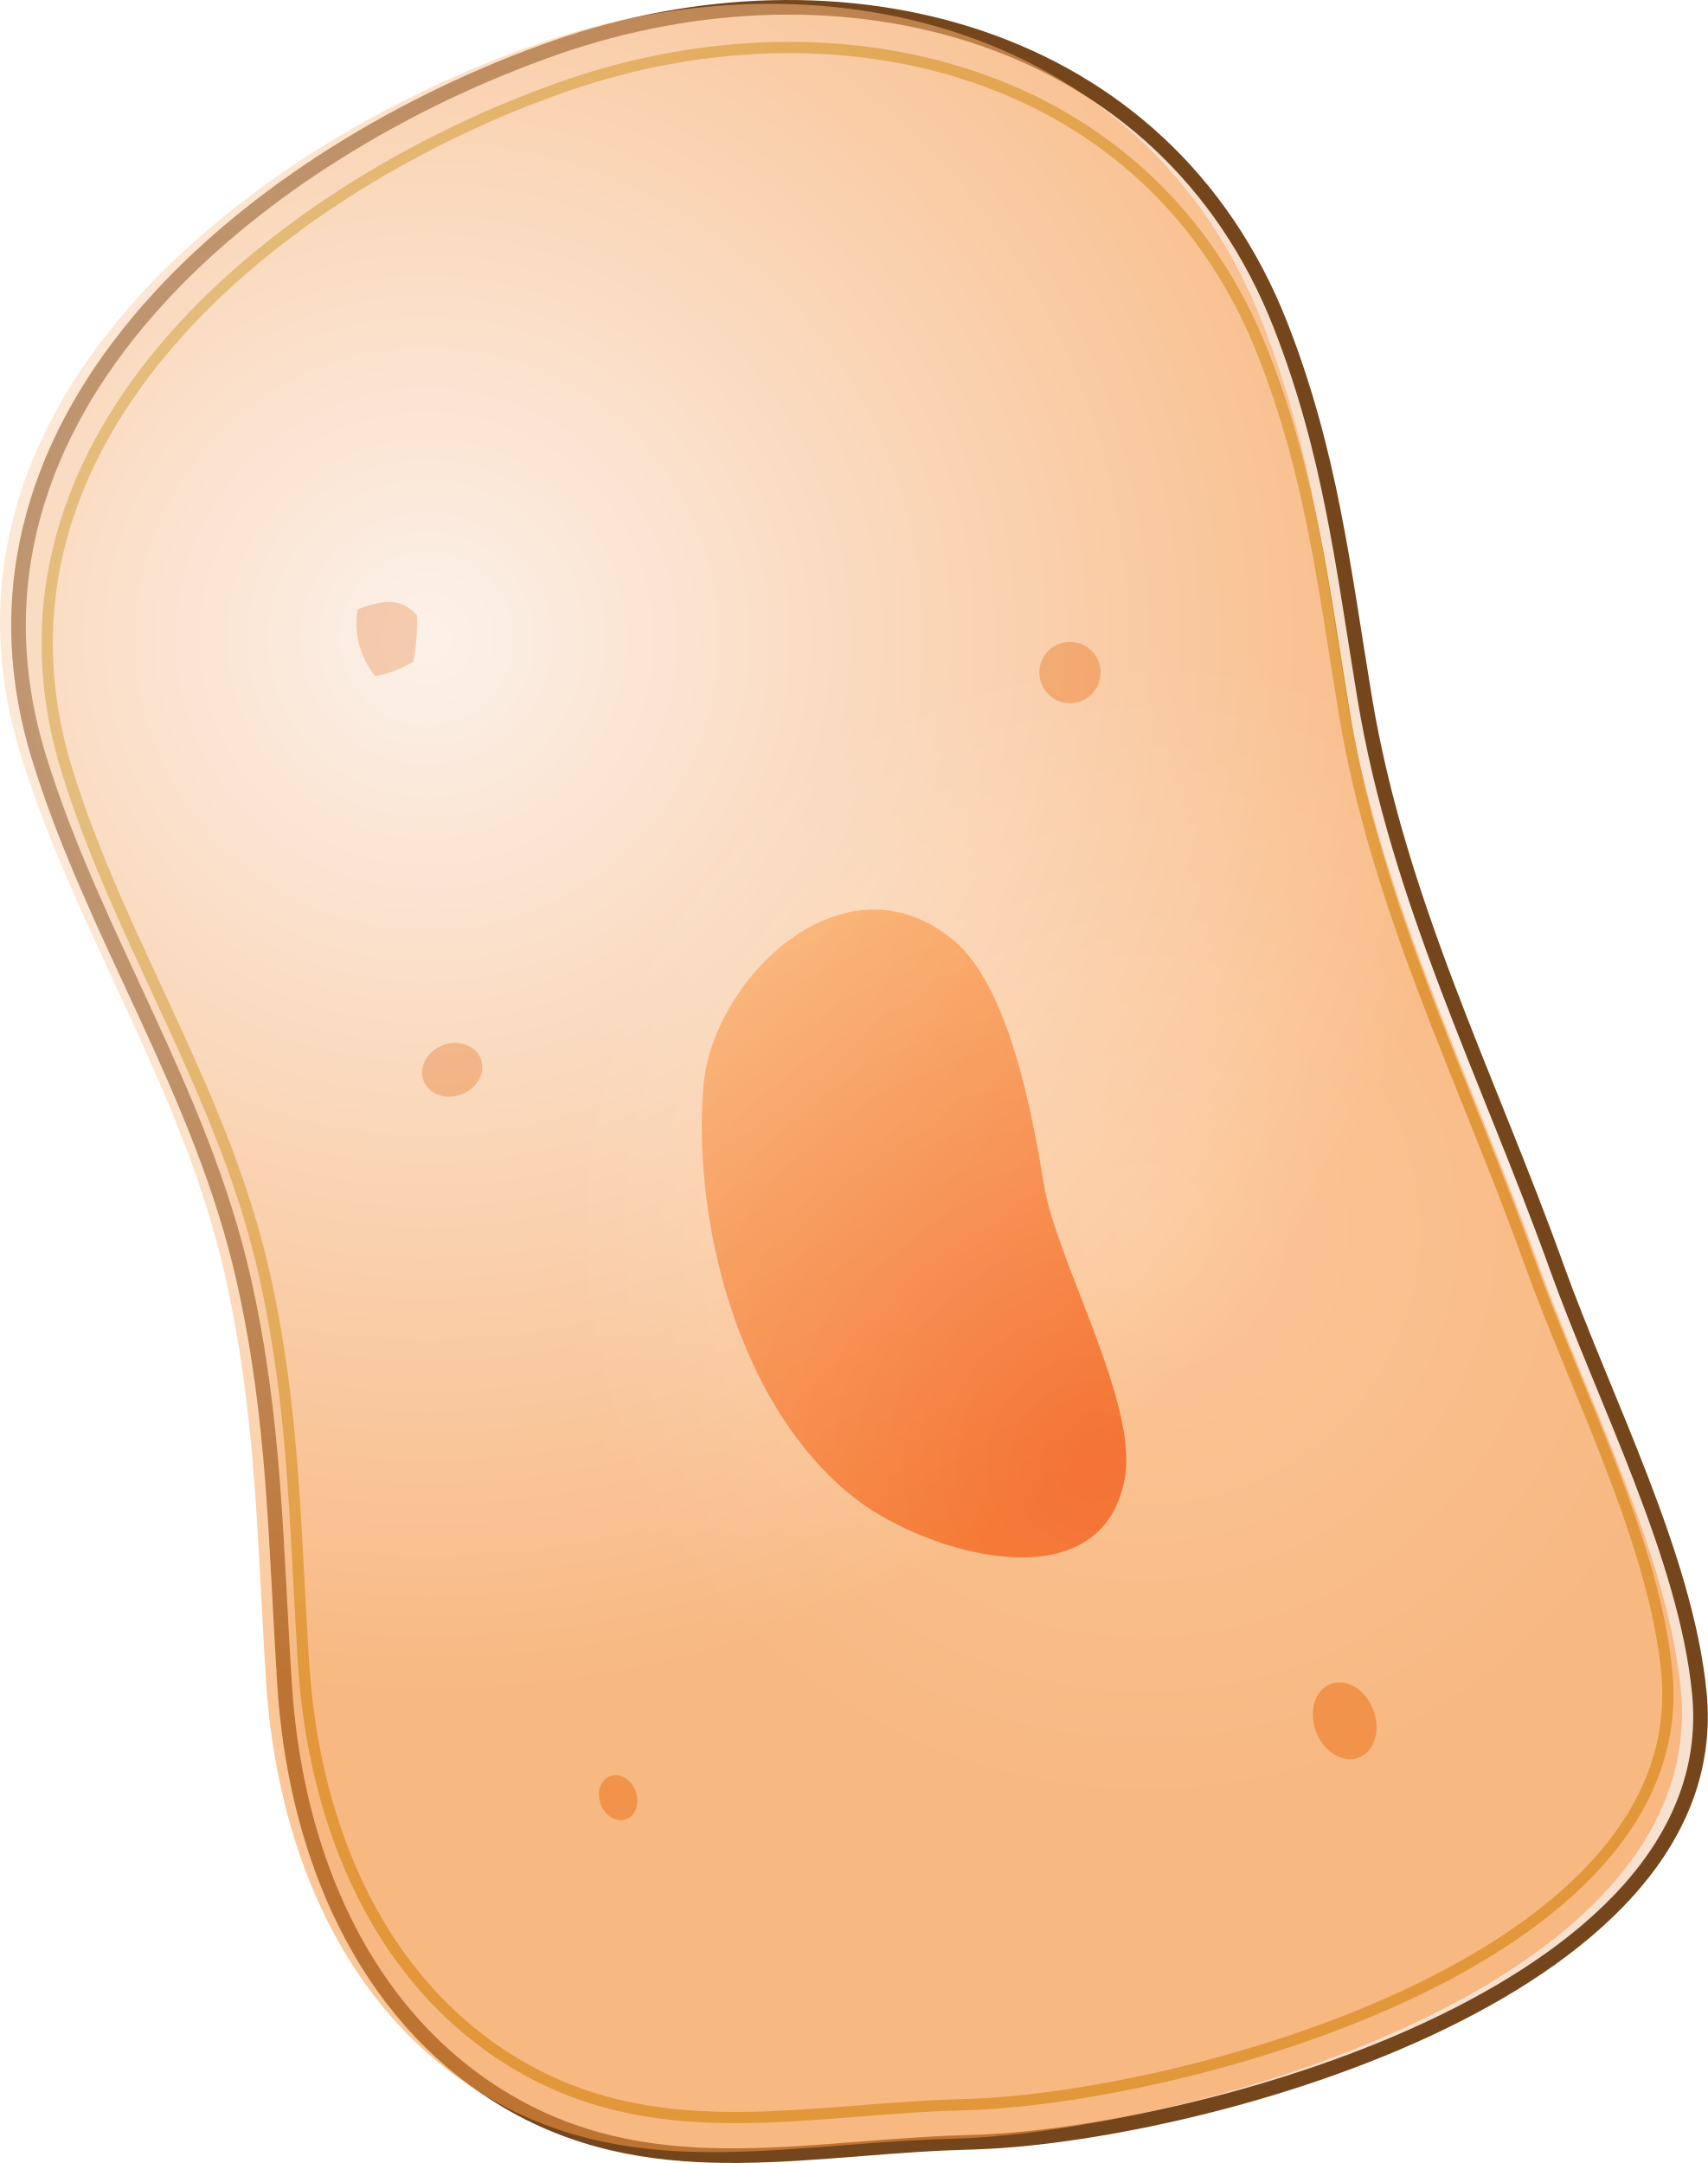
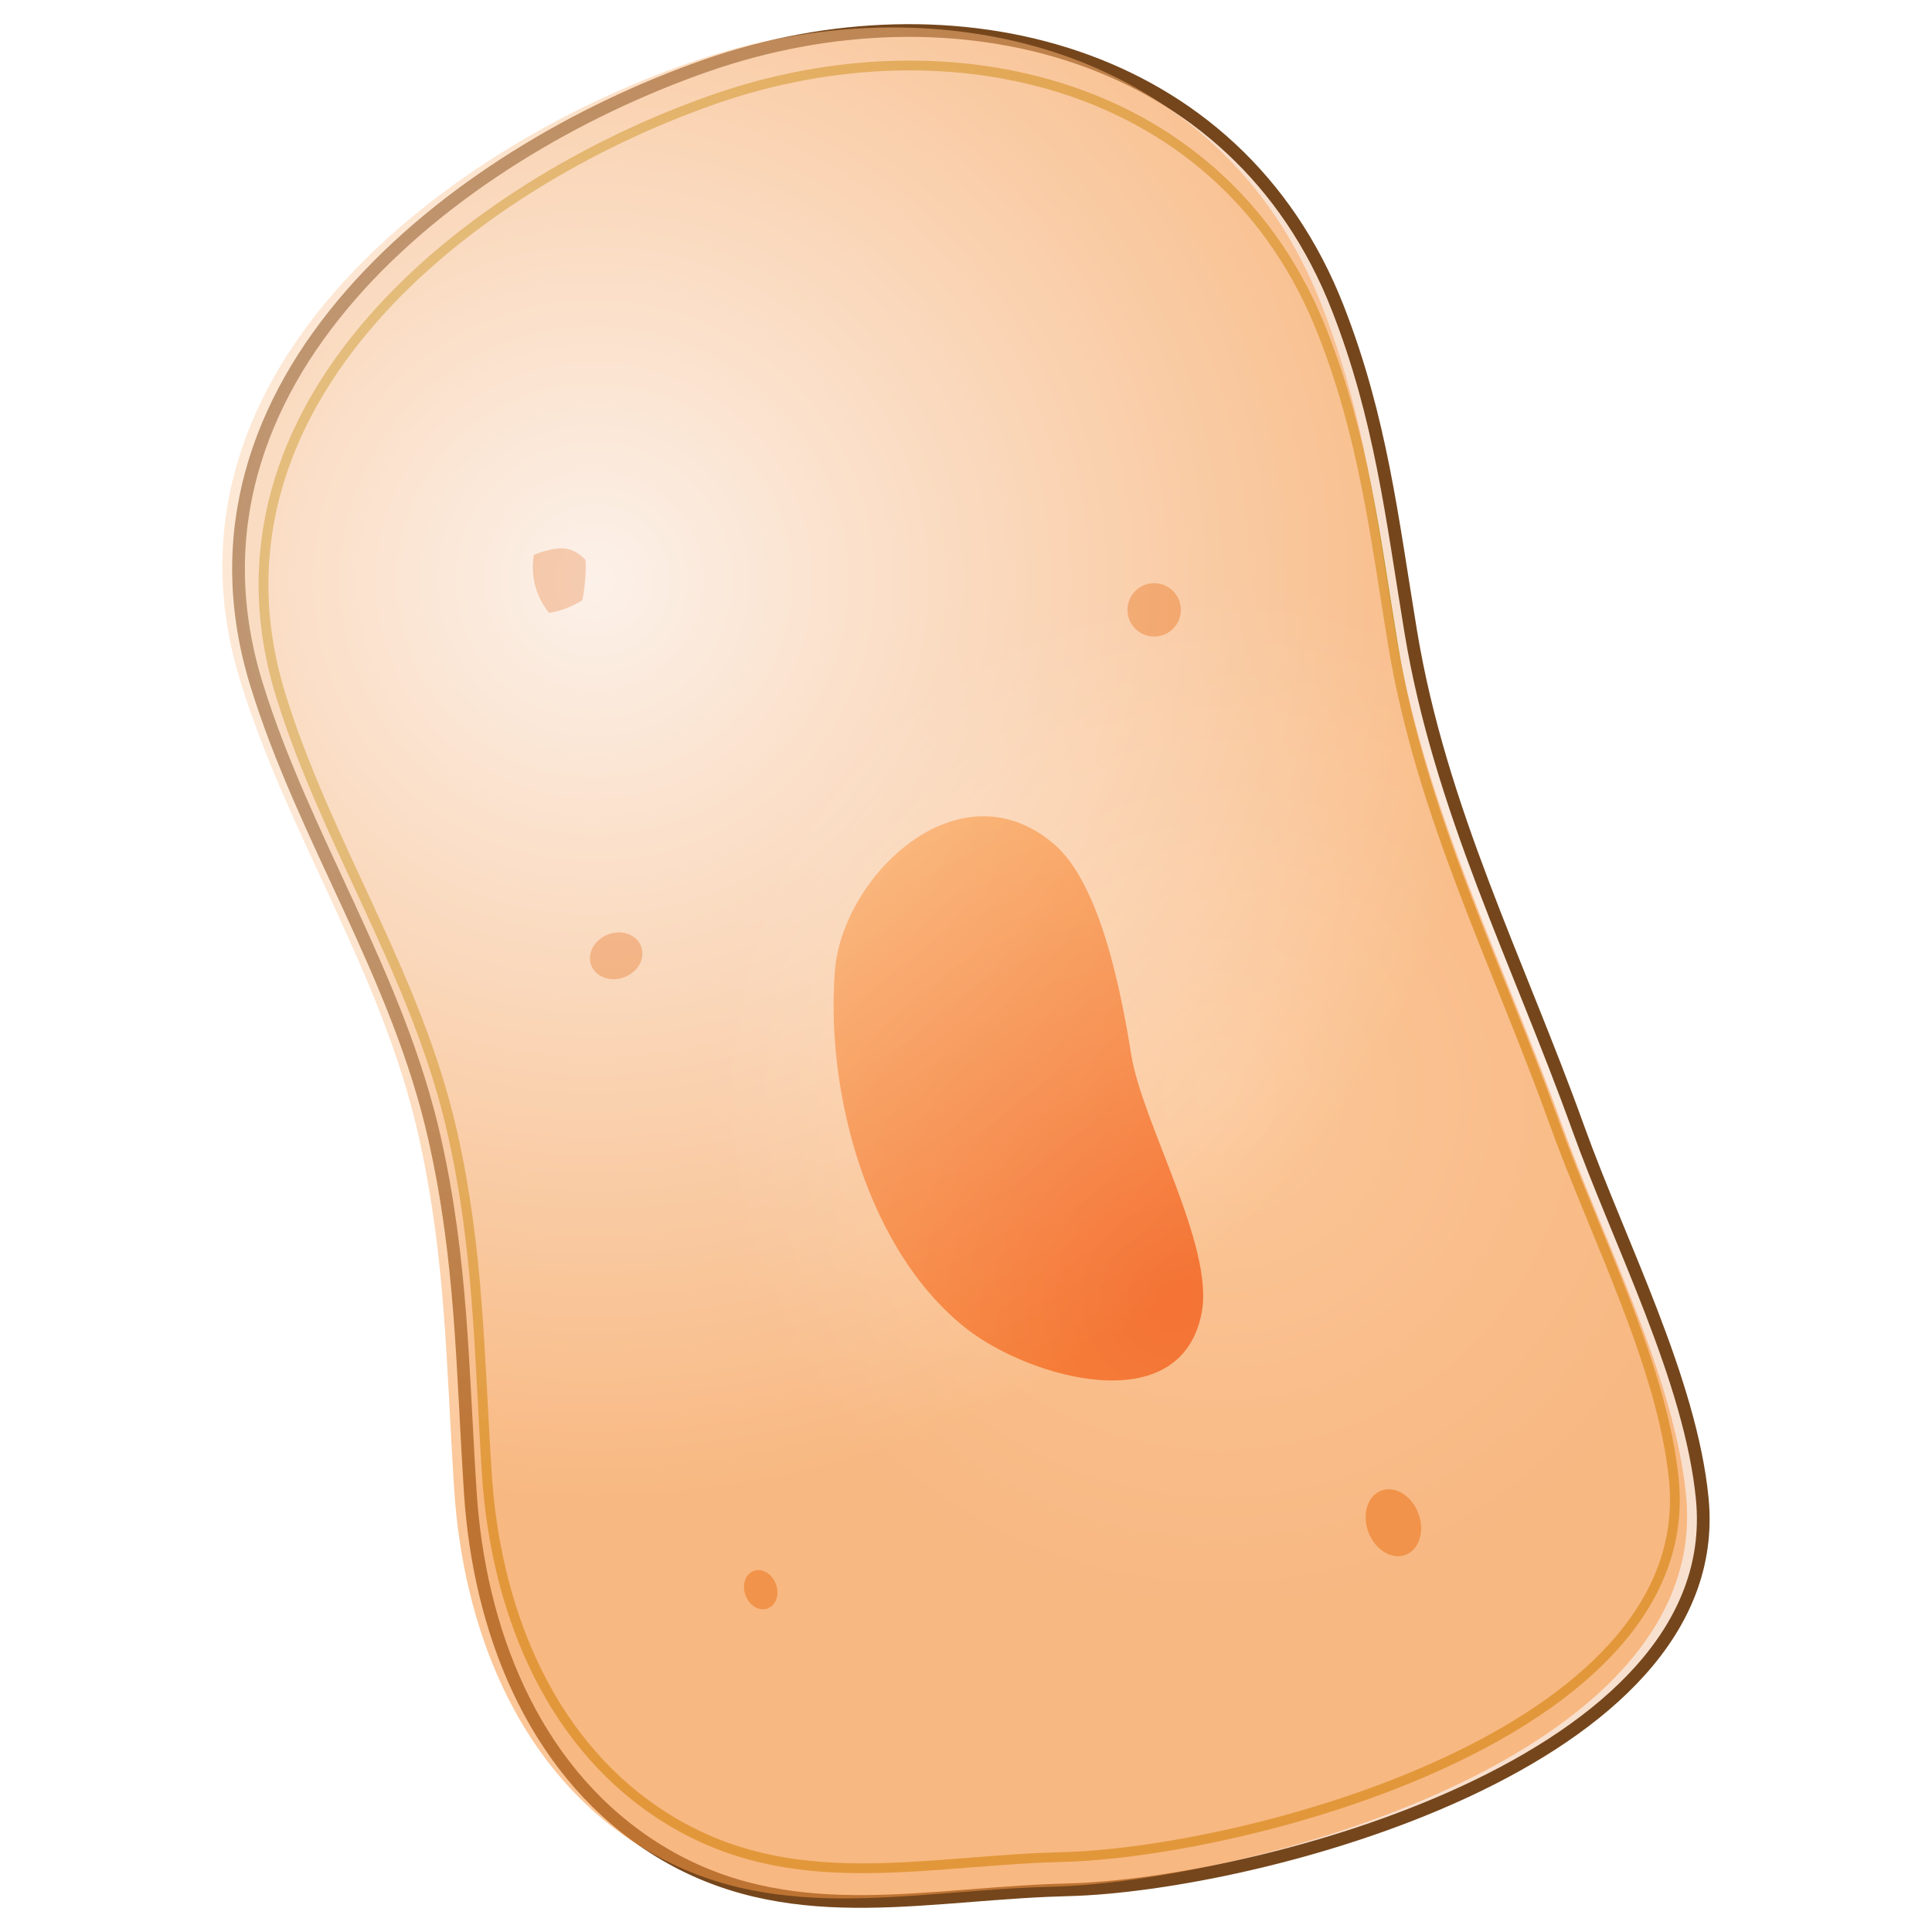
- <svg xmlns="http://www.w3.org/2000/svg" version="1.1" id="Layer_1" width="254.026" height="321.752" viewBox="0 0 254.026 321.752" overflow="visible" enable-background="new 0 0 1435.478 1084.627" xml:space="preserve">
+ <svg xmlns="http://www.w3.org/2000/svg" version="1.1" id="Layer_1" width="330" height="330" viewBox="0 0 330 330" overflow="visible" enable-background="new 0 0 1435.478 1084.627" xml:space="preserve">
  <defs id="defs237" />
  <linearGradient id="XMLID_36_" gradientUnits="userSpaceOnUse" x1="580.649" y1="928.152" x2="1046.348" y2="44.406" gradientTransform="matrix(0.9928,0.1198,-0.1198,0.9928,86.9811,-69.5472)">
    <stop offset="0" style="stop-color:#758BC6" id="stop81" />
    <stop offset="1" style="stop-color:#D2EDF4" id="stop82" />
  </linearGradient>
-   <g id="g90" transform="translate(-21.8236,-753.2265)">
-     <radialGradient id="XMLID_37_" cx="128.518" cy="1535.831" r="87.405" gradientTransform="matrix(0.9354,-0.3537,0.3537,0.9354,-471.2761,-454.9753)" gradientUnits="userSpaceOnUse">
-       <stop offset="0" style="stop-color:#FFFFFF" id="stop83" />
-       <stop offset="1" style="stop-color:#F8E0CF" id="stop84" />
-     </radialGradient>
-     <path fill="url(#XMLID_37_)" stroke="#75461c" stroke-width="2.172" d="m 162.522,1072.024 c 1.226,-0.055 2.454,-0.099 3.687,-0.13 32.29,-0.786 112.743,-21.758 108.386,-66.794 -1.958,-20.238 -14.164,-43.77 -21.188,-63.309 -10.248,-28.506 -23.6,-54.498 -28.606,-84.815 -3.203,-19.394 -5.08,-36.372 -12.465,-55.271 -17.339,-44.363 -65.809,-56.06 -107.859,-41.411 -43.47,15.145 -92.762,54.04 -76.838,105.674 8.174,26.51 24.164,49.682 30.445,77.658 4.686,20.865 4.7,38.98 6.085,60.395 1.492,23.062 10.353,46.609 30.184,59.93 21.612,14.515 44.282,9.161 68.169,8.073 z" id="path84" style="fill:url(#XMLID_37_)" />
-     <path fill="none" stroke="#c7982f" stroke-width="1.674" d="m 161.764,1066.424 c 1.182,-0.054 2.365,-0.097 3.553,-0.127 31.113,-0.756 108.634,-20.964 104.437,-64.359 -1.887,-19.5 -13.647,-42.175 -20.416,-61.002 -9.876,-27.468 -22.741,-52.514 -27.564,-81.724 -3.085,-18.688 -4.895,-35.047 -12.012,-53.258 -16.707,-42.748 -63.409,-54.018 -103.927,-39.904 -41.887,14.594 -89.383,52.071 -74.04,101.824 7.877,25.543 23.286,47.872 29.337,74.83 4.514,20.104 4.528,37.56 5.862,58.192 1.439,22.221 9.976,44.911 29.084,57.747 20.826,13.986 42.669,8.827 65.686,7.781 z" id="path85" />
-     <radialGradient id="XMLID_38_" cx="108.97" cy="1565.626" r="95.609" gradientTransform="matrix(0.9354,-0.3537,0.3537,0.9354,-471.2761,-454.9753)" gradientUnits="userSpaceOnUse">
-       <stop offset="0.006" style="stop-color:#EF4623" id="stop85" />
-       <stop offset="0.978" style="stop-color:#F89843" id="stop86" />
-     </radialGradient>
-     <path fill="url(#XMLID_38_)" d="m 128.316,939.634 c 3.182,14.316 10.015,28.162 20.7,36.489 10.633,8.283 36.624,15.898 40.103,-2.934 2.077,-11.246 -10.195,-32.407 -12.039,-43.83 -1.627,-10.084 -5.133,-29.299 -13.325,-36.181 -16.295,-13.693 -35.988,5.688 -37.29,21.562 -0.637,7.761 -0.034,16.41 1.851,24.894 z" id="path86" style="fill:url(#XMLID_38_)" />
-     <path fill="#e88f52" d="m 75.017,843.874 c -0.605,3.727 0.436,7.217 2.601,9.92 2.015,-0.309 3.933,-1.102 5.67,-2.144 0.388,-1.438 0.746,-5.463 0.55,-6.926 -2.455,-2.521 -4.554,-2.198 -7.602,-1.311" id="path87" />
-     <circle fill="#e88f52" cx="180.977" cy="853.272" r="4.561" id="circle87" />
-     <ellipse transform="matrix(0.9354,-0.3536,0.3536,0.9354,-353.5696,106.1923)" fill="#e88f52" cx="113.802" cy="1020.613" rx="2.77" ry="3.42" id="ellipse87" />
-     <ellipse transform="matrix(0.9354,-0.3536,0.3536,0.9354,-342.5106,143.6258)" fill="#e88f52" cx="221.823" cy="1009.203" rx="4.561" ry="5.864" id="ellipse88" />
-     <ellipse transform="matrix(0.9354,-0.3535,0.3535,0.9354,-316.7748,90.3972)" fill="#e88f52" cx="89.083" cy="912.4" rx="4.561" ry="3.909" id="ellipse89" />
-     <radialGradient id="XMLID_39_" cx="59.66" cy="1415.773" r="160.371" gradientTransform="matrix(0.9354,-0.3537,0.3537,0.9354,-471.2761,-454.9753)" gradientUnits="userSpaceOnUse">
-       <stop offset="0" style="stop-color:#FFFFFF" id="stop89" />
-       <stop offset="0.978" style="stop-color:#F89843" id="stop90" />
-     </radialGradient>
-     <path opacity="0.55" fill="url(#XMLID_39_)" d="m 159.767,1071.504 c 1.226,-0.056 2.454,-0.101 3.686,-0.13 32.291,-0.787 112.743,-21.759 108.386,-66.795 -1.957,-20.237 -14.162,-43.77 -21.187,-63.309 -10.249,-28.508 -23.601,-54.5 -28.606,-84.815 -3.203,-19.394 -5.08,-36.372 -12.466,-55.27 -17.339,-44.364 -65.807,-56.062 -107.857,-41.412 -43.472,15.144 -92.763,54.04 -76.839,105.675 8.174,26.507 24.164,49.681 30.446,77.658 4.685,20.865 4.7,38.979 6.084,60.395 1.493,23.06 10.353,46.608 30.184,59.928 21.612,14.514 44.28,9.161 68.169,8.075 z" id="path90" style="fill:url(#XMLID_39_)" />
+   <g id="g1" transform="translate(37.98677,4.124204)">
+     <g id="g90" transform="translate(-21.8236,-753.2265)">
+       <radialGradient id="XMLID_37_" cx="128.518" cy="1535.831" r="87.405" gradientTransform="matrix(0.9354,-0.3537,0.3537,0.9354,-471.2761,-454.9753)" gradientUnits="userSpaceOnUse">
+         <stop offset="0" style="stop-color:#FFFFFF" id="stop83" />
+         <stop offset="1" style="stop-color:#F8E0CF" id="stop84" />
+       </radialGradient>
+       <path fill="url(#XMLID_37_)" stroke="#75461c" stroke-width="2.172" d="m 162.522,1072.024 c 1.226,-0.055 2.454,-0.099 3.687,-0.13 32.29,-0.786 112.743,-21.758 108.386,-66.794 -1.958,-20.238 -14.164,-43.77 -21.188,-63.309 -10.248,-28.506 -23.6,-54.498 -28.606,-84.815 -3.203,-19.394 -5.08,-36.372 -12.465,-55.271 -17.339,-44.363 -65.809,-56.06 -107.859,-41.411 -43.47,15.145 -92.762,54.04 -76.838,105.674 8.174,26.51 24.164,49.682 30.445,77.658 4.686,20.865 4.7,38.98 6.085,60.395 1.492,23.062 10.353,46.609 30.184,59.93 21.612,14.515 44.282,9.161 68.169,8.073 z" id="path84" style="fill:url(#XMLID_37_)" />
+       <path fill="none" stroke="#c7982f" stroke-width="1.674" d="m 161.764,1066.424 c 1.182,-0.054 2.365,-0.097 3.553,-0.127 31.113,-0.756 108.634,-20.964 104.437,-64.359 -1.887,-19.5 -13.647,-42.175 -20.416,-61.002 -9.876,-27.468 -22.741,-52.514 -27.564,-81.724 -3.085,-18.688 -4.895,-35.047 -12.012,-53.258 -16.707,-42.748 -63.409,-54.018 -103.927,-39.904 -41.887,14.594 -89.383,52.071 -74.04,101.824 7.877,25.543 23.286,47.872 29.337,74.83 4.514,20.104 4.528,37.56 5.862,58.192 1.439,22.221 9.976,44.911 29.084,57.747 20.826,13.986 42.669,8.827 65.686,7.781 z" id="path85" />
+       <radialGradient id="XMLID_38_" cx="108.97" cy="1565.626" r="95.609" gradientTransform="matrix(0.9354,-0.3537,0.3537,0.9354,-471.2761,-454.9753)" gradientUnits="userSpaceOnUse">
+         <stop offset="0.006" style="stop-color:#EF4623" id="stop85" />
+         <stop offset="0.978" style="stop-color:#F89843" id="stop86" />
+       </radialGradient>
+       <path fill="url(#XMLID_38_)" d="m 128.316,939.634 c 3.182,14.316 10.015,28.162 20.7,36.489 10.633,8.283 36.624,15.898 40.103,-2.934 2.077,-11.246 -10.195,-32.407 -12.039,-43.83 -1.627,-10.084 -5.133,-29.299 -13.325,-36.181 -16.295,-13.693 -35.988,5.688 -37.29,21.562 -0.637,7.761 -0.034,16.41 1.851,24.894 z" id="path86" style="fill:url(#XMLID_38_)" />
+       <path fill="#e88f52" d="m 75.017,843.874 c -0.605,3.727 0.436,7.217 2.601,9.92 2.015,-0.309 3.933,-1.102 5.67,-2.144 0.388,-1.438 0.746,-5.463 0.55,-6.926 -2.455,-2.521 -4.554,-2.198 -7.602,-1.311" id="path87" />
+       <circle fill="#e88f52" cx="180.977" cy="853.272" r="4.561" id="circle87" />
+       <ellipse transform="matrix(0.9354,-0.3536,0.3536,0.9354,-353.5696,106.1923)" fill="#e88f52" cx="113.802" cy="1020.613" rx="2.77" ry="3.42" id="ellipse87" />
+       <ellipse transform="matrix(0.9354,-0.3536,0.3536,0.9354,-342.5106,143.6258)" fill="#e88f52" cx="221.823" cy="1009.203" rx="4.561" ry="5.864" id="ellipse88" />
+       <ellipse transform="matrix(0.9354,-0.3535,0.3535,0.9354,-316.7748,90.3972)" fill="#e88f52" cx="89.083" cy="912.4" rx="4.561" ry="3.909" id="ellipse89" />
+       <radialGradient id="XMLID_39_" cx="59.66" cy="1415.773" r="160.371" gradientTransform="matrix(0.9354,-0.3537,0.3537,0.9354,-471.2761,-454.9753)" gradientUnits="userSpaceOnUse">
+         <stop offset="0" style="stop-color:#FFFFFF" id="stop89" />
+         <stop offset="0.978" style="stop-color:#F89843" id="stop90" />
+       </radialGradient>
+       <path opacity="0.55" fill="url(#XMLID_39_)" d="m 159.767,1071.504 c 1.226,-0.056 2.454,-0.101 3.686,-0.13 32.291,-0.787 112.743,-21.759 108.386,-66.795 -1.957,-20.237 -14.162,-43.77 -21.187,-63.309 -10.249,-28.508 -23.601,-54.5 -28.606,-84.815 -3.203,-19.394 -5.08,-36.372 -12.466,-55.27 -17.339,-44.364 -65.807,-56.062 -107.857,-41.412 -43.472,15.144 -92.763,54.04 -76.839,105.675 8.174,26.507 24.164,49.681 30.446,77.658 4.685,20.865 4.7,38.979 6.084,60.395 1.493,23.06 10.353,46.608 30.184,59.928 21.612,14.514 44.28,9.161 68.169,8.075 z" id="path90" style="fill:url(#XMLID_39_)" />
+     </g>
  </g>
  <linearGradient id="XMLID_40_" gradientUnits="userSpaceOnUse" x1="1204.856" y1="631.065" x2="1354.748" y2="346.62">
    <stop offset="0.006" style="stop-color:#466EB5" id="stop106" />
    <stop offset="0.494" style="stop-color:#C7E9F2" id="stop107" />
    <stop offset="1" style="stop-color:#FFFFFF" id="stop108" />
  </linearGradient>
  <text xml:space="preserve" style="font-size:13.333px;line-height:1.25;font-family:'DejaVu Sans';-inkscape-font-specification:'DejaVu Sans';text-align:center;text-decoration:none;text-decoration-line:none;text-decoration-color:#000000;letter-spacing:0px;word-spacing:0px;text-anchor:middle;fill:#000000;stroke:#000000;stroke-width:0;stroke-linecap:butt;stroke-linejoin:miter;stroke-opacity:1;stop-color:#000000" x="148.159" y="-157.738" id="text237">
    <tspan id="tspan237" x="148.159" y="-157.738">https://openclipart.org/detail/340489/organization-levels-of-a-mouse</tspan>
  </text>
</svg>
